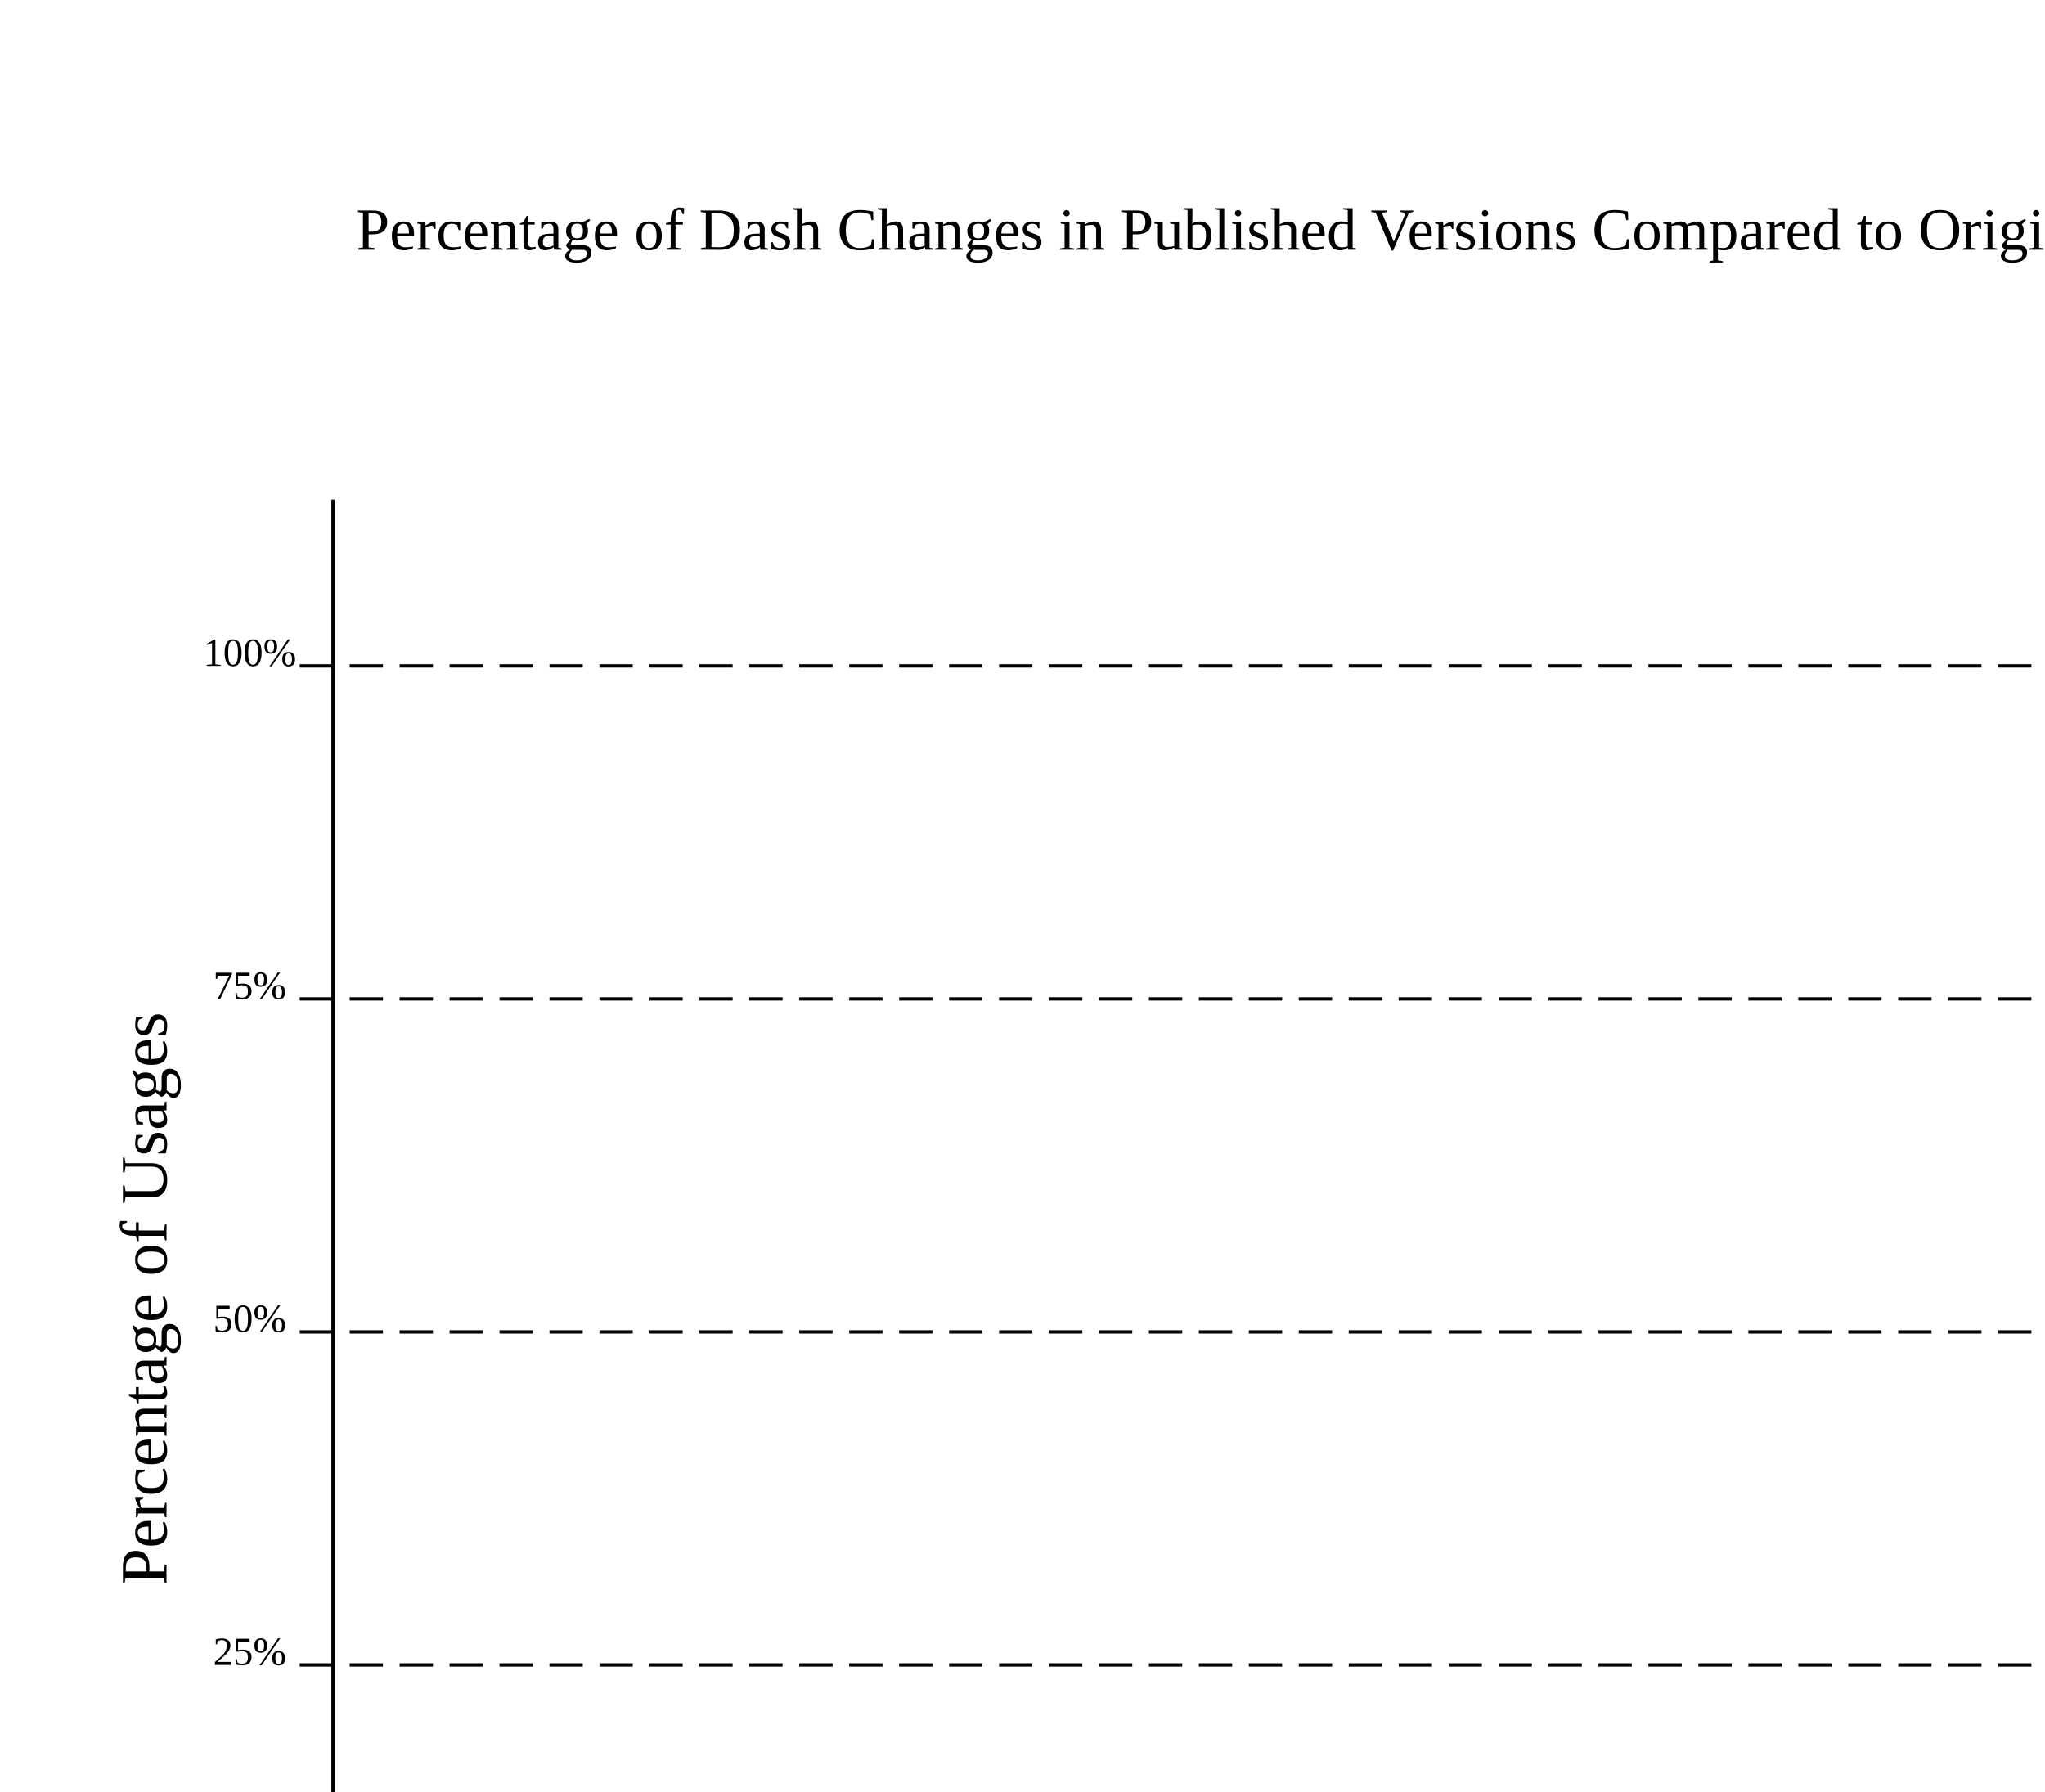
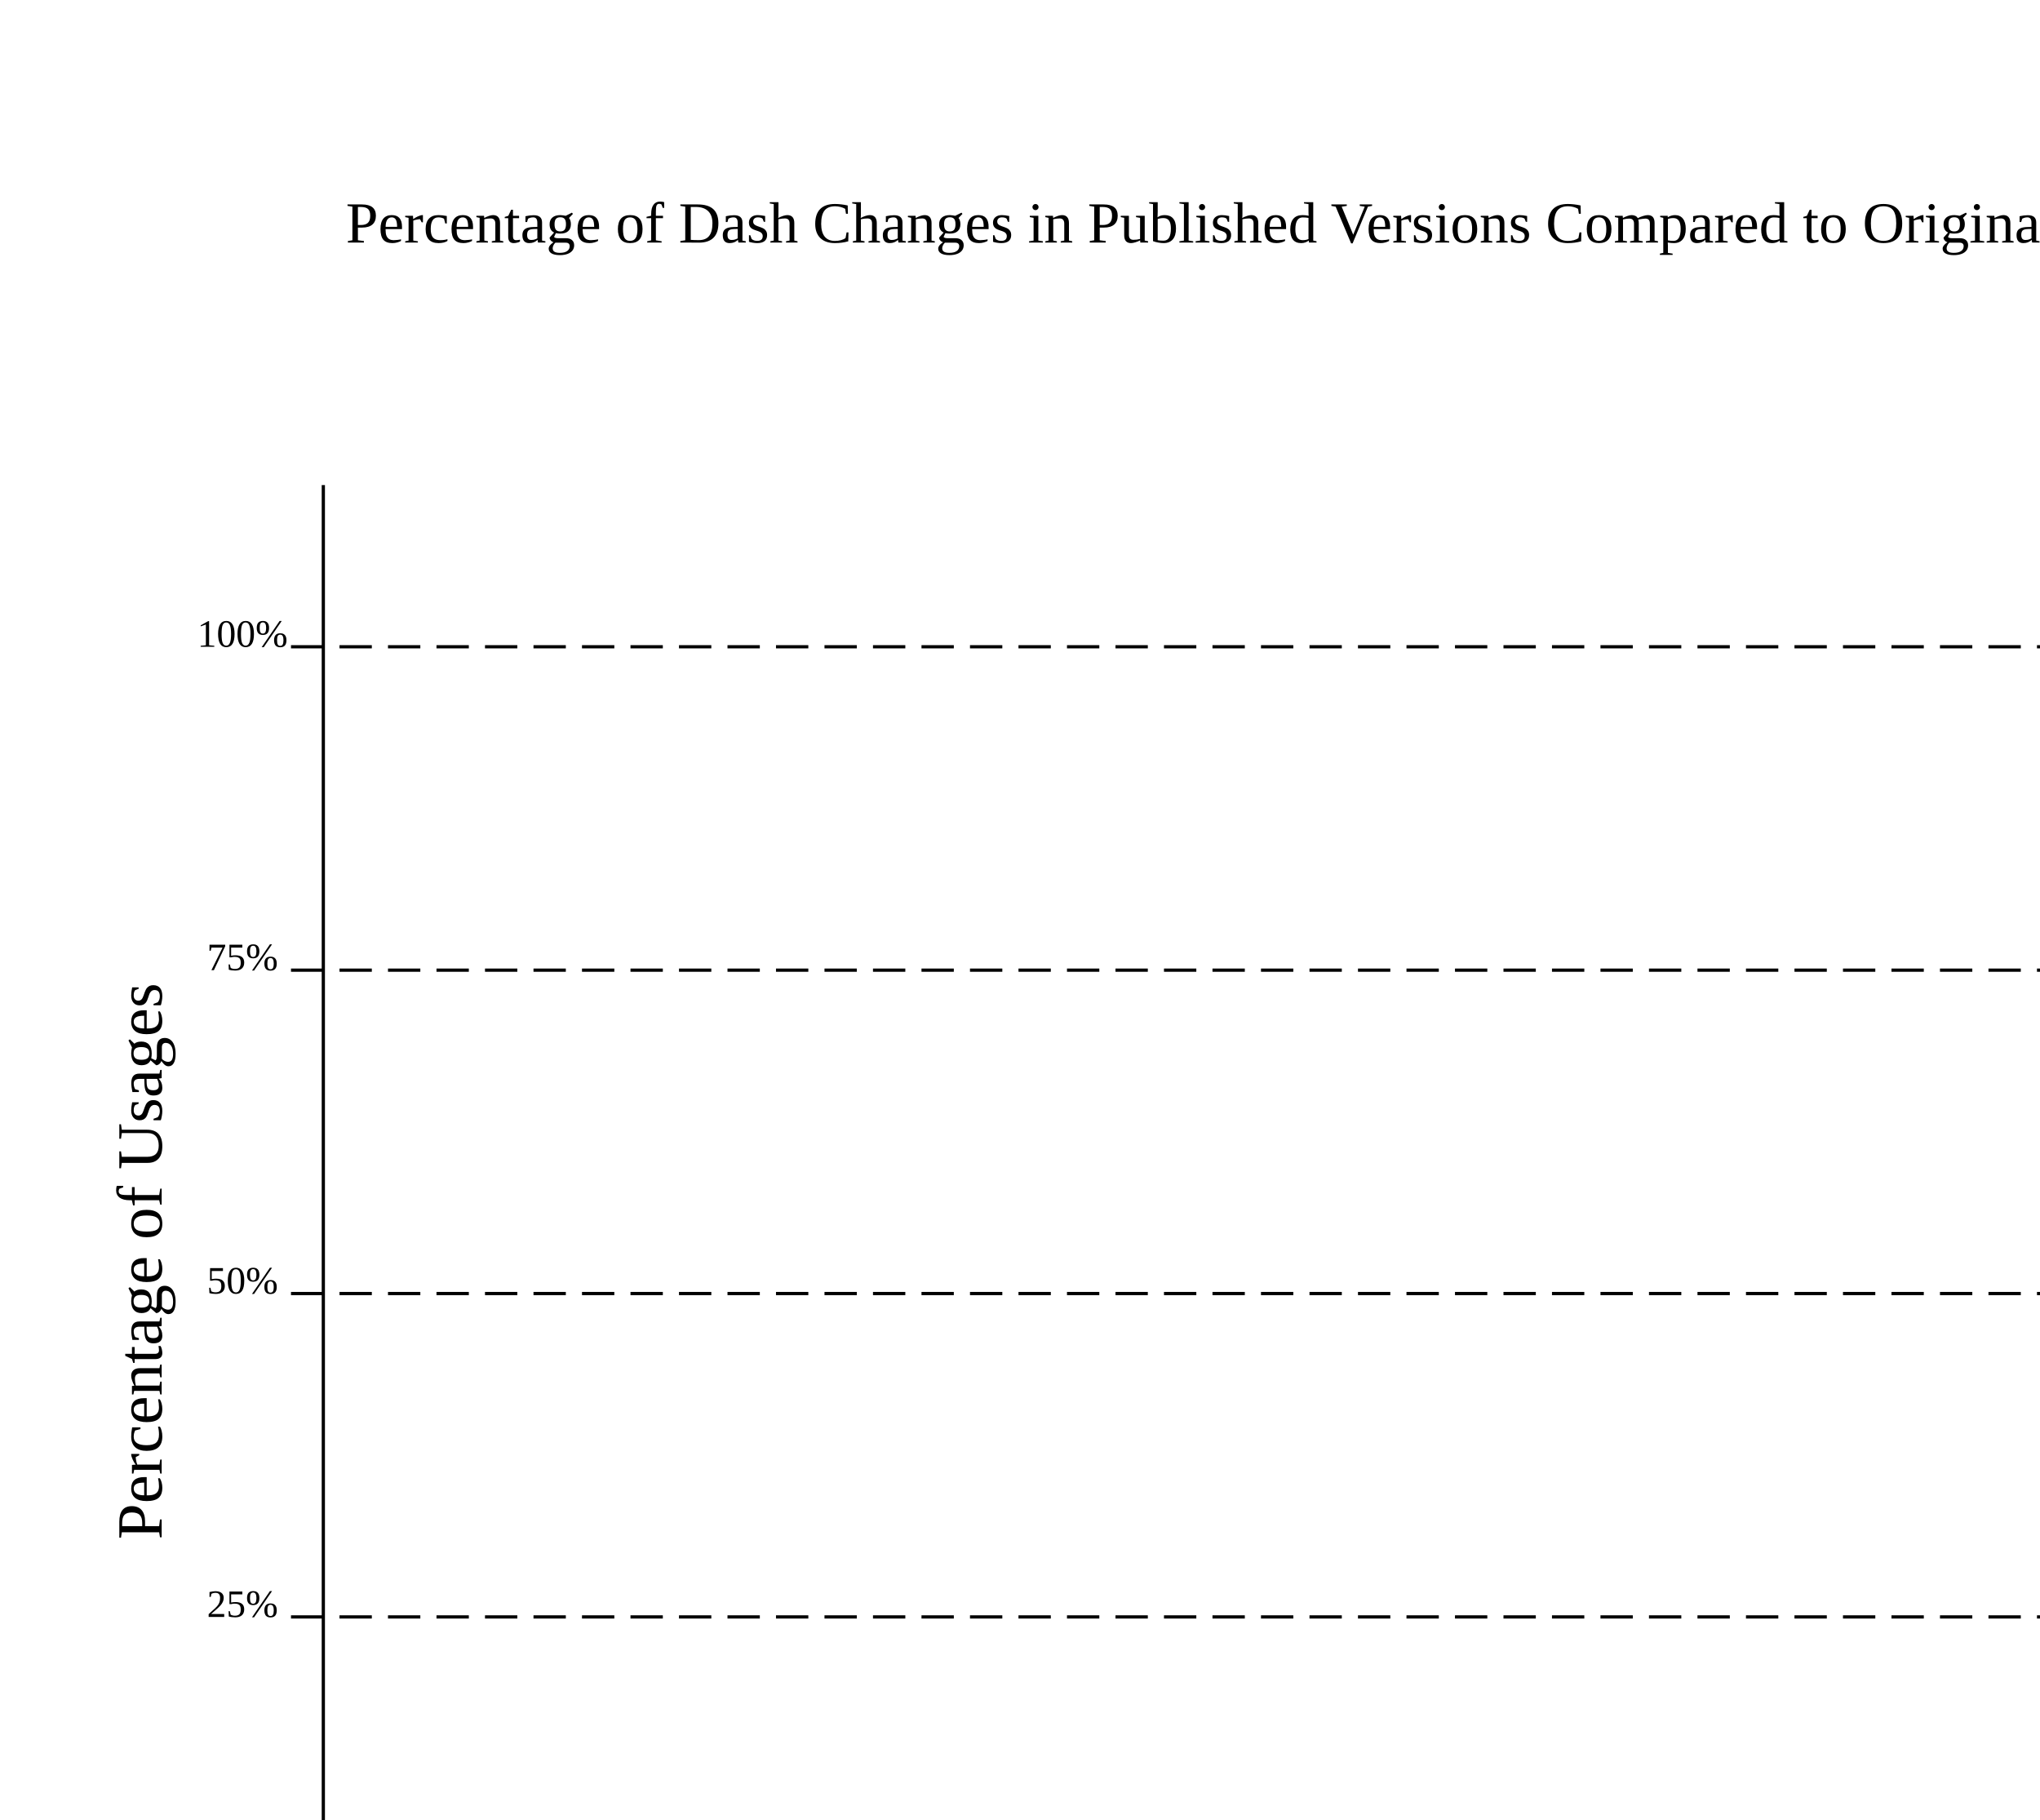
<svg xmlns="http://www.w3.org/2000/svg" width="100%" height="100%">
  <g transform="translate(100, 600)">
    <g id="baseStuff">
      <text x="275" y="-525" text-anchor="middle" font-size="18px">Percentage of Dash Changes in Published Versions Compared to Originals</text>
      <line x1="0" x2="0" y1="0" y2="-450" stroke="black" stroke-width="1" />
      <line x1="-1" x2="550" y1="0" y2="0" stroke="black" stroke-width="1" />
      <text x="-25" y="-100" text-anchor="middle">25%</text>
      <line x1="-10" x2="550" y1="-100" y2="-100" style="stroke: black; fill:none; stroke-width: 1px; stroke-dasharray: 10 5" />
      <text x="-25" y="-200" text-anchor="middle">50%</text>
      <line x1="-10" x2="550" y1="-200" y2="-200" style="stroke: black; fill:none; stroke-width: 1px; stroke-dasharray: 10 5" />
      <text x="-25" y="-300" text-anchor="middle">75%</text>
      <line x1="-10" x2="550" y1="-300" y2="-300" style="stroke: black; fill:none; stroke-width: 1px; stroke-dasharray: 10 5" />
      <text x="-25" y="-400" text-anchor="middle">100%</text>
      <line x1="-10" x2="550" y1="-400" y2="-400" style="stroke: black; fill:none; stroke-width: 1px; stroke-dasharray: 10 5" />
      <text x="210" y="-50" transform="rotate(-90)" text-anchor="middle" font-size="20px">Percentage of Usages</text>
+       <text x="50" y="25" text-anchor="middle" font-size="10px">Poem 1</text>
+       <line x1="50" x2="50" y1="10" y2="-10" stroke="black" stroke-width="1" />
+       <text x="100" y="25" text-anchor="middle" font-size="10px">Poem 2</text>
+       <line x1="100" x2="100" y1="10" y2="-10" stroke="black" stroke-width="1" />
+       <text x="150" y="25" text-anchor="middle" font-size="10px">Poem 3</text>
+       <line x1="150" x2="150" y1="10" y2="-10" stroke="black" stroke-width="1" />
+       <text x="200" y="25" text-anchor="middle" font-size="10px">Poem 4</text>
+       <line x1="200" x2="200" y1="10" y2="-10" stroke="black" stroke-width="1" />
+       <text x="250" y="25" text-anchor="middle" font-size="10px">Poem 5</text>
+       <line x1="250" x2="250" y1="10" y2="-10" stroke="black" stroke-width="1" />
+       <text x="300" y="25" text-anchor="middle" font-size="10px">Poem 6</text>
+       <line x1="300" x2="300" y1="10" y2="-10" stroke="black" stroke-width="1" />
+       <text x="350" y="25" text-anchor="middle" font-size="10px">Poem 7</text>
+       <line x1="350" x2="350" y1="10" y2="-10" stroke="black" stroke-width="1" />
+       <text x="400" y="25" text-anchor="middle" font-size="10px">Poem 8</text>
+       <line x1="400" x2="400" y1="10" y2="-10" stroke="black" stroke-width="1" />
+       <text x="450" y="25" text-anchor="middle" font-size="10px">Poem 9</text>
+       <line x1="450" x2="450" y1="10" y2="-10" stroke="black" stroke-width="1" />
+       <text x="500" y="25" text-anchor="middle" font-size="10px">Poem 10</text>
+       <line x1="500" x2="500" y1="10" y2="-10" stroke="black" stroke-width="1" />
+       <text x="550" y="25" text-anchor="middle" font-size="10px">Poem 11</text>
+       <line x1="550" x2="550" y1="10" y2="-10" stroke="black" stroke-width="1" />
    </g>
  </g>
</svg>
